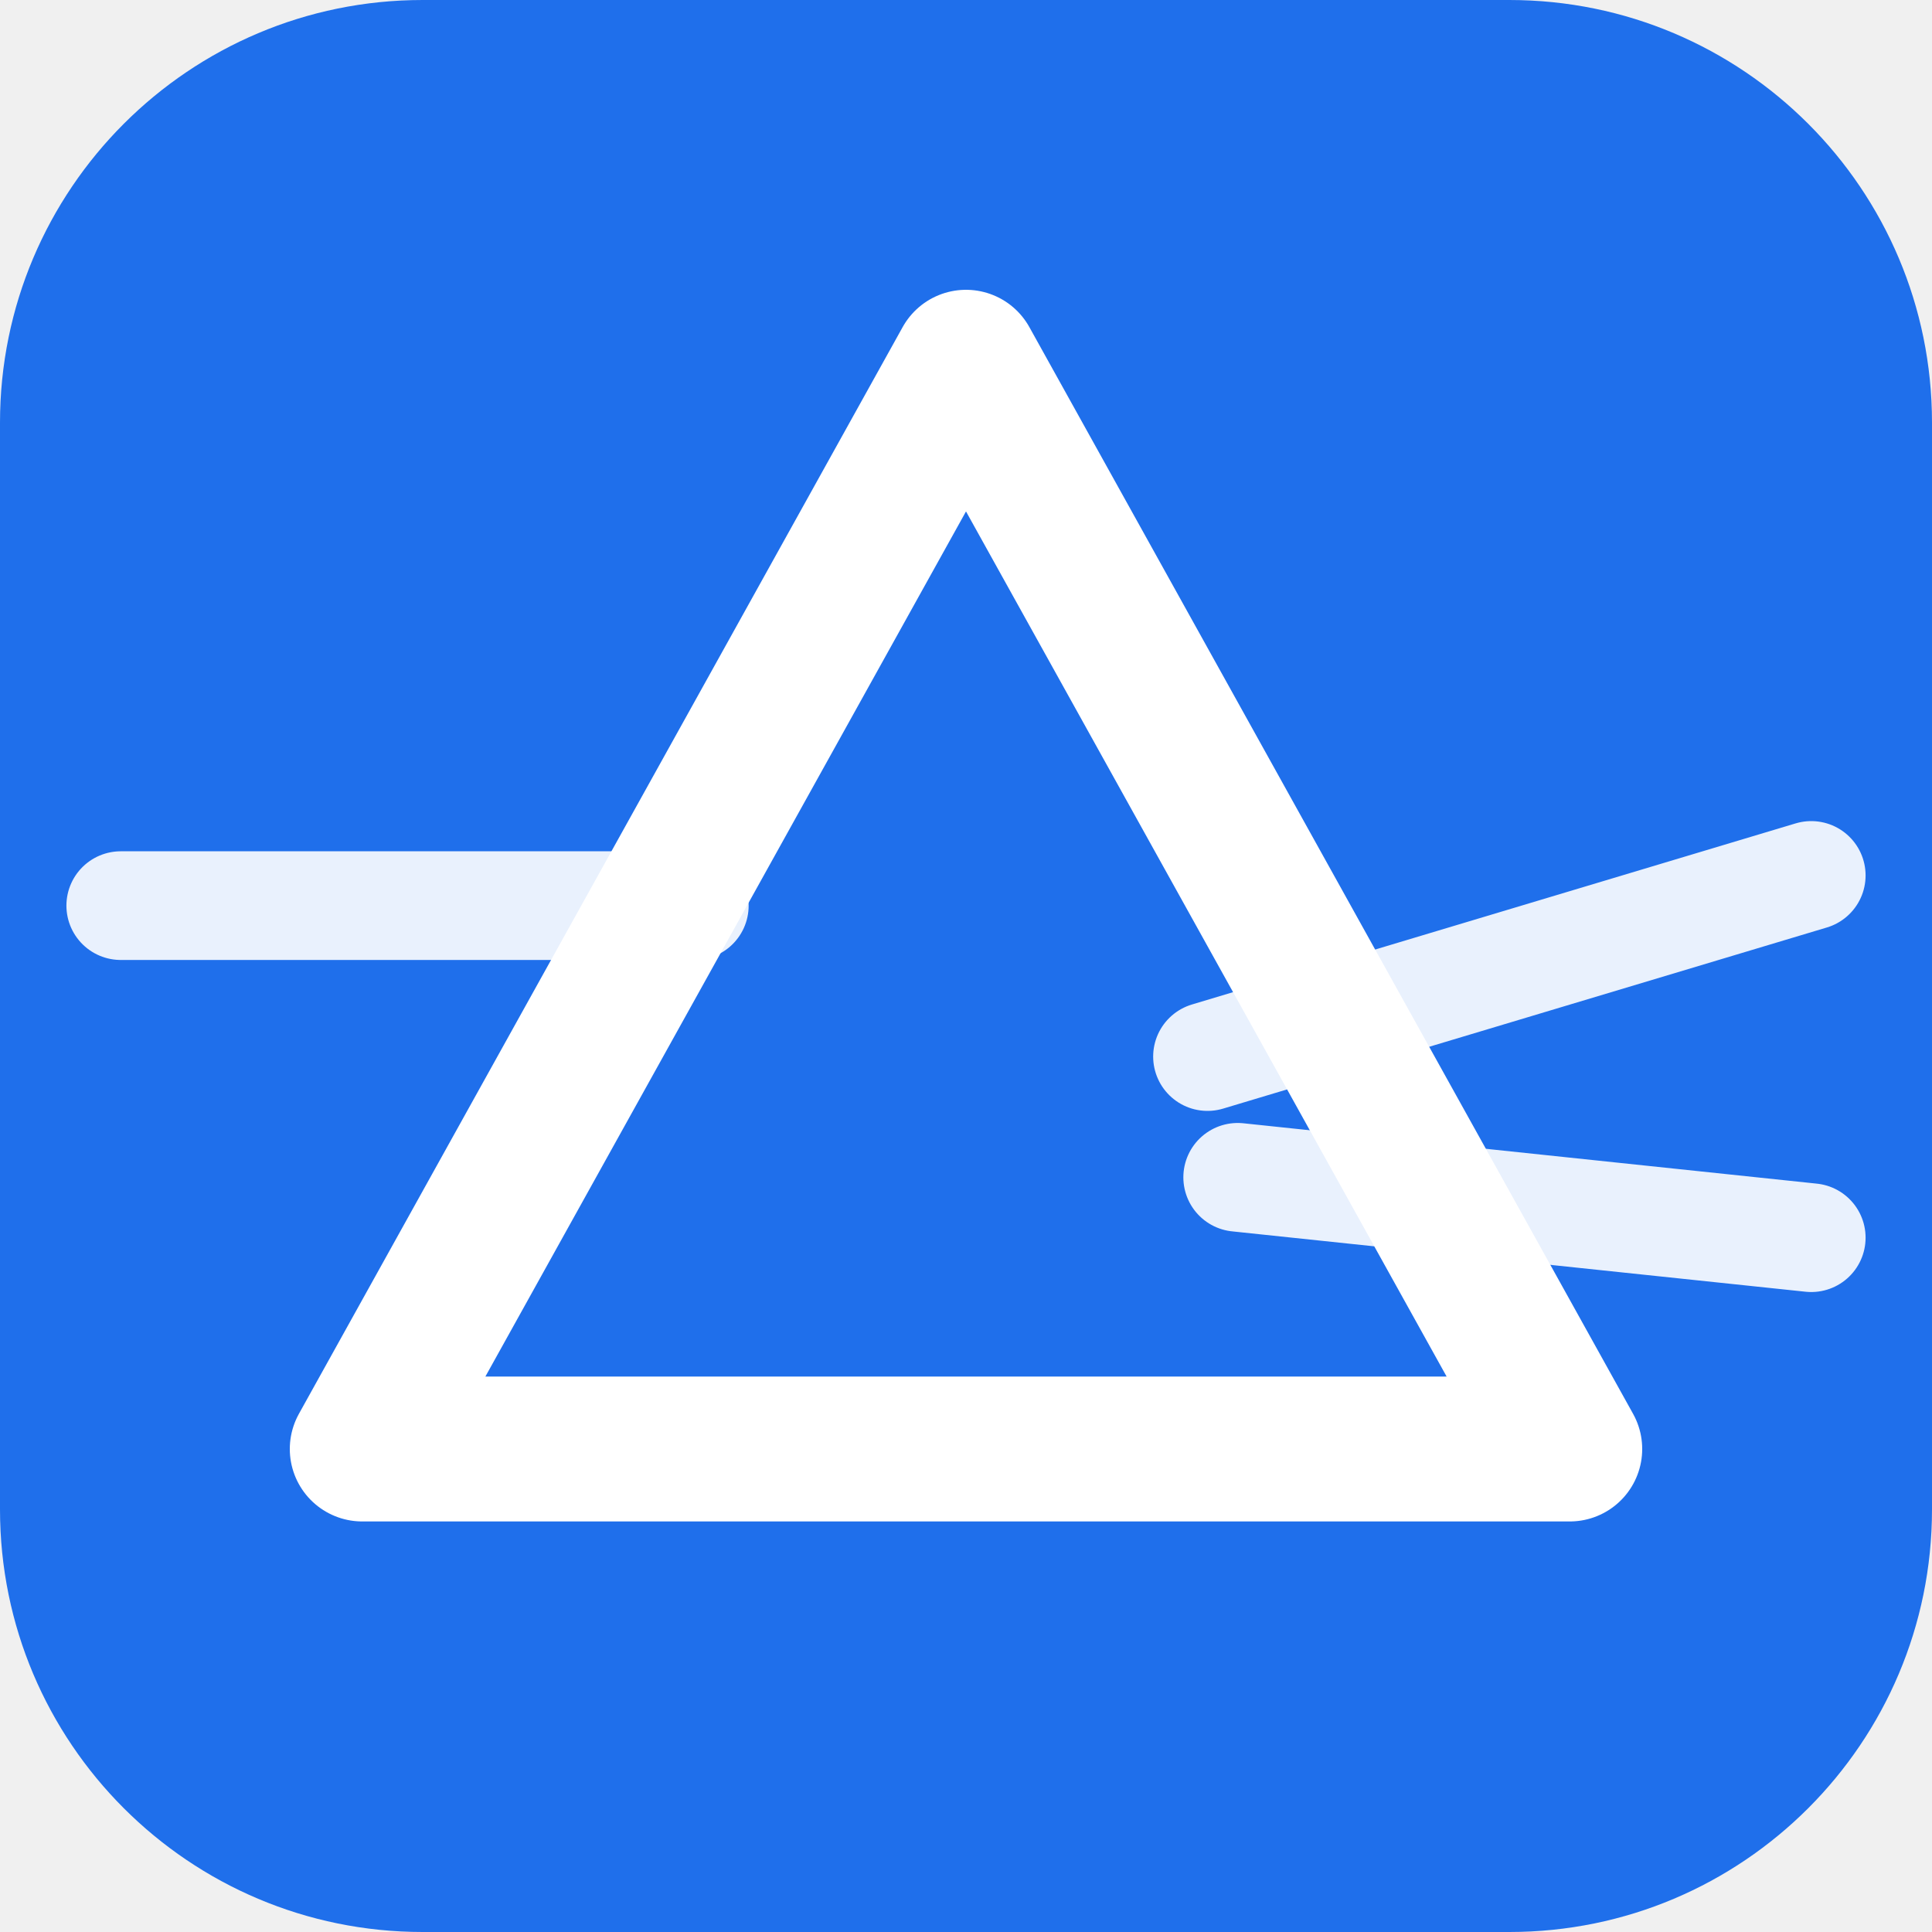
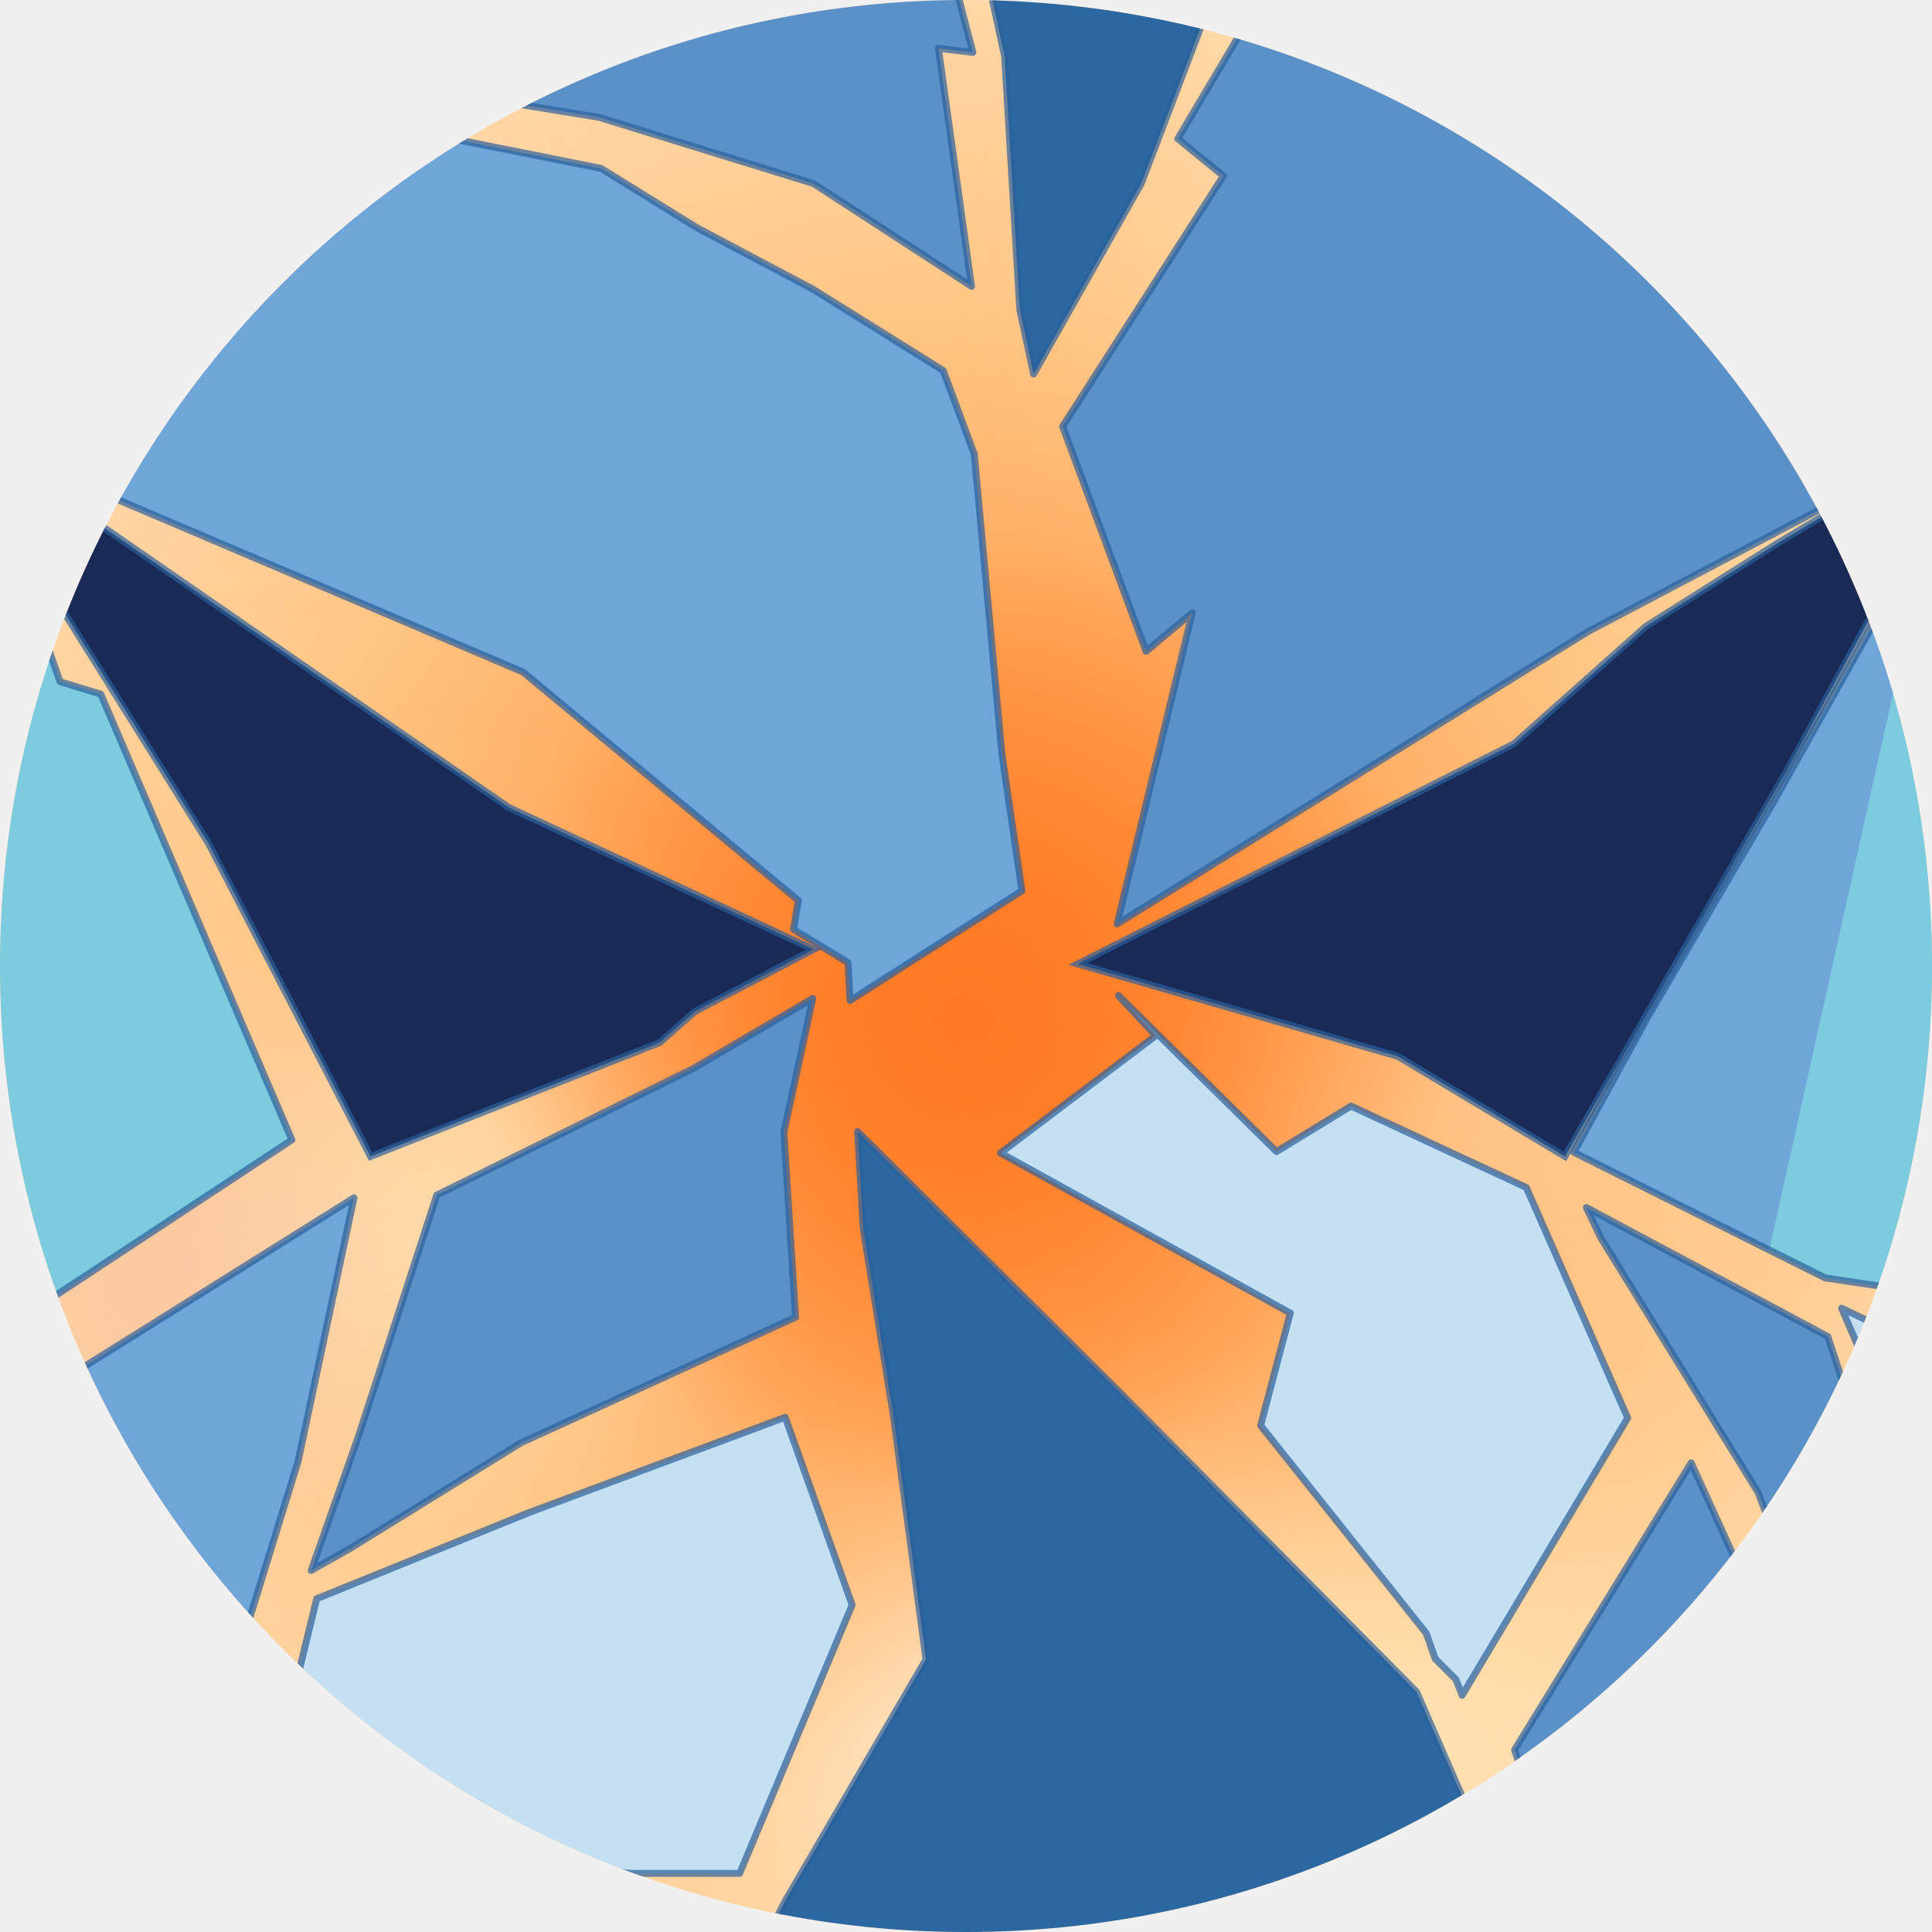
- <svg xmlns="http://www.w3.org/2000/svg" viewBox="0 0 32 32">
-   <rect width="32" height="32" rx="7" fill="#1f6feb" />
-   <path d="M16 6 26 24H6z" fill="none" stroke="#fff" stroke-width="2.4" stroke-linejoin="round" />
-   <path d="M2 15h9.5M20 17.5l10-3M20.5 19.5l9.5 1" stroke="#fff" stroke-width="1.8" stroke-linecap="round" opacity=".9" />
+ <svg xmlns="http://www.w3.org/2000/svg" viewBox="116 122 280 280" width="512" height="512">
+   <defs>
+     <radialGradient id="glow" cx="256" cy="270" r="270" gradientUnits="userSpaceOnUse">
+       <stop offset="0" stop-color="#ff7a24" />
+       <stop offset=".14" stop-color="#ff9a48" />
+       <stop offset=".38" stop-color="#ffc685" />
+       <stop offset=".7" stop-color="#ffe6c4" />
+       <stop offset="1" stop-color="#f9d8c6" />
+     </radialGradient>
+     <radialGradient id="core" cx="256" cy="270" r="70" gradientUnits="userSpaceOnUse">
+       <stop offset="0" stop-color="#ff7a24" />
+       <stop offset="1" stop-color="#ff7a24" stop-opacity="0" />
+     </radialGradient>
+     <filter id="soft" x="-20%" y="-20%" width="140%" height="140%">
+       <feGaussianBlur stdDeviation="16" />
+     </filter>
+     <linearGradient id="eye" x1="0" y1="0" x2="0" y2="1">
+       <stop offset="0" stop-color="#1d3367" />
+       <stop offset="1" stop-color="#0d1838" />
+     </linearGradient>
+     <linearGradient id="rim" x1="0" y1="0" x2="1" y2="0">
+       <stop offset="0" stop-color="#c98a4a" />
+       <stop offset=".45" stop-color="#ffe4b3" />
+       <stop offset="1" stop-color="#ffc77f" />
+     </linearGradient>
+     <clipPath id="disc">
+       <circle cx="256" cy="262" r="140" />
+     </clipPath>
+   </defs>
+   <g clip-path="url(#disc)">
+     <circle cx="256" cy="256" r="240" fill="url(#glow)" />
+     <g filter="url(#soft)">
+       <ellipse cx="134" cy="137" rx="31" ry="43" fill="#f7c2a8" opacity=".85" />
+       <ellipse cx="336" cy="428" rx="29" ry="28" fill="#fff1dc" opacity=".85" />
+       <ellipse cx="283" cy="385" rx="53" ry="38" fill="#fff1dc" opacity=".85" />
+       <ellipse cx="344" cy="287" rx="52" ry="23" fill="#ffc98f" opacity=".85" />
+       <ellipse cx="325" cy="372" rx="49" ry="24" fill="#ffe1b0" opacity=".85" />
+       <ellipse cx="158" cy="305" rx="39" ry="25" fill="#f7c2a8" opacity=".85" />
+       <ellipse cx="320" cy="163" rx="29" ry="22" fill="#ffe1b0" opacity=".85" />
+       <ellipse cx="61" cy="268" rx="55" ry="20" fill="#f7c2a8" opacity=".85" />
+       <ellipse cx="184" cy="299" rx="29" ry="39" fill="#ffe1b0" opacity=".85" />
+     </g>
+     <circle cx="256" cy="270" r="70" fill="url(#core)" />
+     <path d="M370.8 338.3L383.1 371.1L412.1 414.4L412.9 399.8L413.1 384.8L410.4 378.7L396.7 355.7L390.2 343.8L380.9 315.7L345.9 297.0L348.0 301.4Z" fill="#5b91c9" />
+     <path d="M383.1 371.1L394.5 388.1L378.2 357.9Z" fill="#2b67a1" />
+     <path d="M370.8 338.3L383.1 371.1L412.1 414.4L412.9 399.8L413.1 384.8L410.4 378.7L396.7 355.7L390.2 343.8L380.9 315.7L345.9 297.0L348.0 301.4Z" fill="none" stroke="#2a5f9c" stroke-width="1" stroke-linejoin="round" opacity=".7" />
+     <path d="M261.2 231.2L257.2 187.8L252.7 175.7L233.8 163.9L217.0 155.0L203.1 146.4L157.9 137.4L121.8 139.7L101.1 179.8L116.8 187.5L191.8 219.4L231.7 252.5L231.0 256.7L238.9 261.5L239.2 267.0L264.1 251.1Z" fill="#6fa5d8" />
+     <path d="M261.2 231.2L257.2 187.8L252.7 175.7L233.8 163.9L217.0 155.0L203.1 146.4L157.9 137.4L121.8 139.7L101.1 179.8L116.8 187.5L191.8 219.4L231.7 252.5L231.0 256.7L238.9 261.5L239.2 267.0L264.1 251.1Z" fill="none" stroke="#2a5f9c" stroke-width="1" stroke-linejoin="round" opacity=".7" />
+     <path d="M337.2 294.1L311.8 282.3L301.0 288.9L278.1 266.3L283.5 272.1L261.0 289.1L303.0 312.3L298.7 328.6L322.7 358.7L324.0 362.4L327.0 365.4L327.9 367.7L351.9 327.5Z" fill="#c4e0f2" />
+     <path d="M337.2 294.1L311.8 282.3L301.0 288.9L278.1 266.3L283.5 272.1L261.0 289.1L303.0 312.3L298.7 328.6L322.7 358.7L324.0 362.4L327.0 365.4L327.9 367.7L351.9 327.5Z" fill="none" stroke="#2a5f9c" stroke-width="1" stroke-linejoin="round" opacity=".7" />
+     <path d="M361.1 334.0L335.5 375.6L348.1 414.0L365.6 435.7L403.7 441.7L405.9 441.9L405.7 442.0L407.3 442.3L408.7 441.2L410.3 439.9L411.9 438.5L413.4 437.1L415.0 435.8L416.6 434.4L418.1 432.9L419.7 431.5L419.7 431.5L410.3 416.7L381.3 378.4Z" fill="#5b91c9" />
+     <path d="M361.1 334.0L335.5 375.6L348.1 414.0L365.6 435.7L403.7 441.7L405.9 441.9L405.7 442.0L407.3 442.3L408.7 441.2L410.3 439.9L411.9 438.5L413.4 437.1L415.0 435.8L416.6 434.4L418.1 432.9L419.7 431.5L419.7 431.5L410.3 416.7L381.3 378.4Z" fill="none" stroke="#2a5f9c" stroke-width="1" stroke-linejoin="round" opacity=".7" />
+     <path d="M423.3 428.1L424.2 427.2L425.7 425.7L427.2 424.2L428.6 422.7L430.1 421.2L431.5 419.7L432.9 418.1L434.4 416.6L435.8 415.0L437.1 413.4L438.5 411.9L439.9 410.3L441.2 408.7L442.5 407.0L443.8 405.4L445.1 403.8L446.4 402.1L447.7 400.4L448.9 398.8L450.2 397.1L451.4 395.4L452.6 393.7L453.8 391.9L455.0 390.2L456.1 388.5L457.3 386.7L458.4 384.9L459.5 383.2L460.6 381.4L461.7 379.6L462.8 377.8L463.9 376.0L464.9 374.2L465.9 372.4L466.9 370.5L467.9 368.7L468.9 366.8L469.8 365.0L470.8 363.1L471.7 361.2L472.6 359.3L473.5 357.4L474.4 355.5L475.2 353.6L476.1 351.7L476.9 349.8L477.7 347.8L478.5 345.9L479.3 344.0L479.9 342.4L455.3 333.0L413.1 322.6L396.1 317.9L382.9 311.6L389.4 326.7L395.2 339.7L416.4 383.2L414.5 404.0L413.8 417.3Z" fill="#c4e0f2" />
+     <path d="M423.3 428.1L424.2 427.2L425.7 425.7L427.2 424.2L428.6 422.7L430.1 421.2L431.5 419.7L432.9 418.1L434.4 416.6L435.8 415.0L437.1 413.4L438.5 411.9L439.9 410.3L441.2 408.7L442.5 407.0L443.8 405.4L445.1 403.8L446.4 402.1L447.7 400.4L448.9 398.8L450.2 397.1L451.4 395.4L452.6 393.7L453.8 391.9L455.0 390.2L456.1 388.5L457.3 386.7L458.4 384.9L459.5 383.2L460.6 381.4L461.7 379.6L462.8 377.8L463.9 376.0L464.9 374.2L465.9 372.4L466.9 370.5L467.9 368.7L468.9 366.8L469.8 365.0L470.8 363.1L471.7 361.2L472.6 359.3L473.5 357.4L474.4 355.5L475.2 353.6L476.1 351.7L476.9 349.8L477.7 347.8L478.5 345.9L479.3 344.0L479.9 342.4L455.3 333.0L413.1 322.6L396.1 317.9L382.9 311.6L389.4 326.7L395.2 339.7L416.4 383.2L414.5 404.0L413.8 417.3Z" fill="none" stroke="#2a5f9c" stroke-width="1" stroke-linejoin="round" opacity=".7" />
+     <path d="M167.9 330.3L161.1 349.6L166.6 346.5L191.5 331.1L231.3 312.9L229.6 286.1L233.8 266.7L216.4 276.9L179.3 295.2Z" fill="#5b91c9" />
+     <path d="M167.9 330.3L161.1 349.6L166.6 346.5L191.5 331.1L231.3 312.9L229.6 286.1L233.8 266.7L216.4 276.9L179.3 295.2Z" fill="none" stroke="#2a5f9c" stroke-width="1" stroke-linejoin="round" opacity=".7" />
+     <path d="M46.1 372.4L47.1 374.2L48.1 376.0L49.2 377.8L50.3 379.6L51.4 381.4L52.5 383.2L53.6 384.9L54.7 386.7L55.9 388.5L57.0 390.2L58.2 391.9L59.4 393.7L60.6 395.4L61.8 397.1L63.1 398.8L64.3 400.4L65.6 402.1L66.9 403.8L68.2 405.4L69.5 407.0L70.8 408.7L72.2 410.3L73.5 411.9L74.9 413.4L76.2 415.0L77.7 416.6L79.0 418.1L80.5 419.7L81.9 421.2L83.4 422.7L84.8 424.2L86.3 425.7L87.8 427.2L89.3 428.6L90.8 430.1L92.3 431.5L93.9 432.9L95.4 434.4L97.0 435.8L98.5 437.1L100.1 438.5L101.7 439.9L103.3 441.2L105.0 442.5L106.6 443.8L108.2 445.1L109.9 446.4L111.6 447.7L113.2 448.9L114.9 450.2L116.6 451.4L118.3 452.6L120.1 453.8L121.8 455.0L123.5 456.1L125.3 457.3L127.0 458.4L128.8 459.5L130.6 460.6L132.4 461.7L134.2 462.8L136.0 463.9L137.8 464.9L139.7 465.9L141.5 466.9L143.3 467.9L145.2 468.9L147.0 469.8L148.9 470.8L150.8 471.7L151.9 472.2L151.9 441.6L150.4 422.7L149.9 389.5L154.1 369.5L152.1 356.8L159.2 333.8L167.3 295.6L111.2 330.7L44.8 369.9L45.1 370.5Z" fill="#6fa5d8" />
+     <path d="M46.1 372.4L47.1 374.2L48.1 376.0L49.2 377.8L50.3 379.6L51.4 381.4L52.5 383.2L53.6 384.9L54.7 386.7L55.9 388.5L57.0 390.2L58.2 391.9L59.4 393.7L60.6 395.4L61.8 397.1L63.1 398.8L64.3 400.4L65.6 402.1L66.9 403.8L68.2 405.4L69.5 407.0L70.8 408.7L72.2 410.3L73.5 411.9L74.9 413.4L76.2 415.0L77.7 416.6L79.0 418.1L80.5 419.7L81.9 421.2L83.4 422.7L84.8 424.2L86.3 425.7L87.8 427.2L89.3 428.6L90.8 430.1L92.3 431.5L93.9 432.9L95.4 434.4L97.0 435.8L98.5 437.1L100.1 438.5L101.7 439.9L103.3 441.2L105.0 442.5L106.6 443.8L108.2 445.1L109.9 446.4L111.6 447.7L113.2 448.9L114.9 450.2L116.6 451.4L118.3 452.6L120.1 453.8L121.8 455.0L123.5 456.1L125.3 457.3L127.0 458.4L128.8 459.5L130.6 460.6L132.4 461.7L134.2 462.8L136.0 463.9L137.8 464.9L139.7 465.9L141.5 466.9L143.3 467.9L145.2 468.9L147.0 469.8L148.9 470.8L150.8 471.7L151.9 472.2L151.9 441.6L150.4 422.7L149.9 389.5L154.1 369.5L152.1 356.8L159.2 333.8L167.3 295.6L111.2 330.7L44.8 369.9L45.1 370.5Z" fill="none" stroke="#2a5f9c" stroke-width="1" stroke-linejoin="round" opacity=".7" />
+     <path d="M158.0 369.7L159.0 389.7L207.4 393.5L223.2 393.5L239.5 354.6L229.8 327.4L192.7 341.2L161.9 353.7Z" fill="#c4e0f2" />
+     <path d="M158.0 369.7L159.0 389.7L207.4 393.5L223.2 393.5L239.5 354.6L229.8 327.4L192.7 341.2L161.9 353.7Z" fill="none" stroke="#2a5f9c" stroke-width="1" stroke-linejoin="round" opacity=".7" />
+     <path d="M156.5 474.4L158.4 475.2L160.3 476.1L161.3 476.5L174.9 461.8L180.2 428.7L203.8 399.1L204.8 397.6L157.0 394.7L159.8 430.9L160.0 435.3L155.5 473.9Z" fill="#1f4f88" />
+     <path d="M156.5 474.4L158.4 475.2L160.3 476.1L161.3 476.5L174.9 461.8L180.2 428.7L203.8 399.1L204.8 397.6L157.0 394.7L159.8 430.9L160.0 435.3L155.5 473.9Z" fill="none" stroke="#2a5f9c" stroke-width="1" stroke-linejoin="round" opacity=".7" />
+     <path d="M380.5 307.2L393.8 309.2L410.7 319.1L422.1 255.0L426.0 254.9L437.6 217.3L438.1 215.4L436.1 198.6L432.3 178.2L399.0 192.0L373.0 238.3L354.7 269.6L344.1 289.0Z" fill="#7ccbdf" />
+     <path d="M373.0 238.3L354.7 269.6L344.1 289.0L372.4 303.2L395.9 197.5Z" fill="#6fa5d8" />
+     <path d="M380.5 307.2L393.8 309.2L410.7 319.1L422.1 255.0L426.0 254.9L437.6 217.3L438.1 215.4L436.1 198.6L432.3 178.2L399.0 192.0L373.0 238.3L354.7 269.6L344.1 289.0Z" fill="none" stroke="#2a5f9c" stroke-width="1" stroke-linejoin="round" opacity=".7" />
+     <path d="M435.7 324.1L482.5 335.2L482.9 334.1L483.6 332.1L484.2 330.2L484.9 328.2L485.5 326.2L486.1 324.2L486.7 322.1L487.3 320.1L487.8 318.1L488.4 316.1L488.9 314.1L489.4 312.0L489.9 310.0L490.3 307.9L490.8 305.9L491.2 303.9L491.6 301.8L492.0 299.7L492.4 297.7L492.7 295.6L493.1 293.5L493.4 291.5L493.7 289.4L493.9 287.3L494.2 285.2L494.5 283.2L494.7 281.1L494.9 279.0L495.1 276.9L495.3 274.8L495.4 272.7L495.6 270.6L495.7 268.6L495.8 266.5L495.9 264.4L495.9 262.3L496.0 260.2L496.0 258.1L496.0 256.0L496.0 253.9L496.0 251.8L495.9 249.7L495.9 247.6L495.8 245.5L495.7 243.4L495.6 241.3L495.4 239.3L495.3 237.2L495.1 235.1L494.9 233.0L494.7 230.9L494.5 228.8L494.2 226.8L493.9 224.7L493.7 222.6L493.4 220.5L493.1 218.5L492.7 216.4L492.4 214.3L492.0 212.3L491.6 210.2L491.2 208.2L490.8 206.1L490.3 204.1L489.9 202.0L489.4 200.0L488.9 197.9L488.4 195.9L487.8 193.9L487.3 191.9L486.7 189.8L486.1 187.8L485.5 185.8L484.9 183.8L484.2 181.8L483.6 179.8L482.9 177.9L482.2 175.9L481.5 173.9L480.8 171.9L480.1 170.0L479.3 168.0L478.5 166.1L477.7 164.2L476.9 162.2L476.1 160.3L475.2 158.4L474.4 156.5L473.5 154.6L472.6 152.7L471.7 150.8L470.8 148.9L470.3 148.0L440.1 171.9L434.6 176.4L434.4 176.4L434.0 177.4L440.6 213.0L438.0 223.0L422.6 287.5L415.4 315.9Z" fill="#6fa5d8" />
+     <path d="M435.7 324.1L482.5 335.2L482.9 334.1L483.6 332.1L484.2 330.2L484.9 328.2L485.5 326.2L486.1 324.2L486.7 322.1L487.3 320.1L487.8 318.1L488.4 316.1L488.9 314.1L489.4 312.0L489.9 310.0L490.3 307.9L490.8 305.9L491.2 303.9L491.6 301.8L492.0 299.7L492.4 297.7L492.7 295.6L493.1 293.5L493.4 291.5L493.7 289.4L493.9 287.3L494.2 285.2L494.5 283.2L494.7 281.1L494.9 279.0L495.1 276.9L495.3 274.8L495.4 272.7L495.6 270.6L495.7 268.6L495.8 266.5L495.9 264.4L495.9 262.3L496.0 260.2L496.0 258.1L496.0 256.0L496.0 253.9L496.0 251.8L495.9 249.7L495.9 247.6L495.8 245.5L495.7 243.4L495.6 241.3L495.4 239.3L495.3 237.2L495.1 235.1L494.9 233.0L494.7 230.9L494.5 228.8L494.2 226.8L493.9 224.7L493.7 222.6L493.4 220.5L493.1 218.5L492.7 216.4L492.4 214.3L492.0 212.3L491.6 210.2L491.2 208.2L490.8 206.1L490.3 204.1L489.9 202.0L489.4 200.0L488.9 197.9L488.4 195.9L487.8 193.9L487.3 191.9L486.7 189.8L486.1 187.8L485.5 185.8L484.9 183.8L484.2 181.8L483.6 179.8L482.9 177.9L482.2 175.9L481.5 173.9L480.8 171.9L480.1 170.0L479.3 168.0L478.5 166.1L477.7 164.2L476.9 162.2L476.1 160.3L475.2 158.4L474.4 156.5L473.5 154.6L472.6 152.7L471.7 150.8L470.8 148.9L470.3 148.0L440.1 171.9L434.6 176.4L434.4 176.4L434.0 177.4L440.6 213.0L438.0 223.0L422.6 287.5L415.4 315.9Z" fill="none" stroke="#2a5f9c" stroke-width="1" stroke-linejoin="round" opacity=".7" />
+     <path d="M307.4 49.6L304.2 112.6L286.7 142.1L293.3 147.5L270.0 183.8L282.1 216.4L288.8 210.8L277.9 255.9L346.2 213.5L396.9 186.8L428.9 174.2L431.9 174.5L468.9 145.1L467.9 143.3L466.9 141.5L465.9 139.7L464.9 137.8L463.9 136.0L462.8 134.2L461.7 132.4L460.6 130.6L459.5 128.8L458.4 127.0L457.3 125.3L456.1 123.5L455.0 121.8L453.8 120.1L452.6 118.3L451.4 116.6L450.2 114.9L448.9 113.2L447.7 111.6L446.4 109.9L445.1 108.2L443.8 106.6L442.5 105.0L441.2 103.3L439.9 101.7L438.5 100.1L437.1 98.5L435.8 97.0L434.4 95.4L432.9 93.9L431.5 92.3L430.1 90.8L428.6 89.3L427.2 87.8L425.7 86.3L424.2 84.8L422.7 83.4L421.2 81.9L419.7 80.5L418.1 79.0L416.6 77.7L415.0 76.2L413.4 74.9L411.9 73.5L410.3 72.2L408.7 70.8L407.0 69.5L405.4 68.2L403.8 66.9L402.1 65.6L400.4 64.3L398.8 63.1L397.1 61.8L395.4 60.6L393.7 59.4L391.9 58.2L390.2 57.0L388.5 55.9L386.7 54.7L384.9 53.6L383.2 52.5L381.4 51.4L379.6 50.3L377.8 49.2L376.0 48.1L374.2 47.1L372.4 46.1L370.5 45.1L368.7 44.1L366.8 43.1L365.0 42.2L363.1 41.2L361.2 40.3L359.3 39.4L357.4 38.5L355.5 37.6L353.6 36.8L351.7 35.9L349.8 35.1L347.8 34.3L345.9 33.5L344.0 32.7L342.0 31.9L340.1 31.2L338.1 30.5L336.1 29.8L334.1 29.1L332.1 28.4L330.2 27.8L328.2 27.1L326.2 26.5L324.2 25.9L322.1 25.3L320.1 24.7L318.1 24.2L316.1 23.6L314.1 23.1L312.0 22.6L310.9 22.4Z" fill="#5b91c9" />
+     <path d="M307.4 49.6L304.2 112.6L286.7 142.1L293.3 147.5L270.0 183.8L282.1 216.4L288.8 210.8L277.9 255.9L346.2 213.5L396.9 186.8L428.9 174.2L431.9 174.5L468.9 145.1L467.9 143.3L466.9 141.5L465.9 139.7L464.9 137.8L463.9 136.0L462.8 134.2L461.7 132.4L460.6 130.6L459.5 128.8L458.4 127.0L457.3 125.3L456.1 123.5L455.0 121.8L453.8 120.1L452.6 118.3L451.4 116.6L450.2 114.9L448.9 113.2L447.7 111.6L446.4 109.9L445.1 108.2L443.8 106.6L442.5 105.0L441.2 103.3L439.9 101.7L438.5 100.1L437.1 98.5L435.8 97.0L434.4 95.4L432.9 93.9L431.5 92.3L430.1 90.8L428.6 89.3L427.2 87.8L425.7 86.3L424.2 84.8L422.7 83.4L421.2 81.9L419.7 80.5L418.1 79.0L416.6 77.7L415.0 76.2L413.4 74.9L411.9 73.5L410.3 72.2L408.7 70.8L407.0 69.5L405.4 68.2L403.8 66.9L402.1 65.6L400.4 64.3L398.8 63.1L397.1 61.8L395.4 60.6L393.7 59.4L391.9 58.2L390.2 57.0L388.5 55.9L386.7 54.7L384.9 53.6L383.2 52.5L381.4 51.4L379.6 50.3L377.8 49.2L376.0 48.1L374.2 47.1L372.4 46.1L370.5 45.1L368.7 44.1L366.8 43.1L365.0 42.2L363.1 41.2L361.2 40.3L359.3 39.4L357.4 38.5L355.5 37.6L353.6 36.8L351.7 35.9L349.8 35.1L347.8 34.3L345.9 33.5L344.0 32.7L342.0 31.9L340.1 31.2L338.1 30.5L336.1 29.8L334.1 29.1L332.1 28.4L330.2 27.8L328.2 27.1L326.2 26.5L324.2 25.9L322.1 25.3L320.1 24.7L318.1 24.2L316.1 23.6L314.1 23.1L312.0 22.6L310.9 22.4Z" fill="none" stroke="#2a5f9c" stroke-width="1" stroke-linejoin="round" opacity=".7" />
+     <path d="M238.0 56.4L252.2 79.0L255.1 90.3L256.5 106.3L256.5 106.6L256.8 107.2L256.9 108.4L261.6 130.2L263.8 166.9L265.8 176.2L281.4 148.6L297.2 107.1L304.5 54.0L304.8 50.9L305.5 21.1L303.9 20.8L301.8 20.4L299.7 20.0L297.7 19.6L295.6 19.3L293.5 18.9L291.5 18.6L289.4 18.3L287.3 18.1L285.2 17.8L283.2 17.5L281.1 17.3L279.0 17.1L276.9 16.9L274.8 16.7L272.7 16.6L270.6 16.4L268.6 16.3L266.5 16.2L264.4 16.1L262.3 16.1L260.2 16.0L258.1 16.0L256.0 16.0L253.9 16.0L251.8 16.0L249.7 16.1L247.6 16.1L245.5 16.2L243.4 16.3L241.3 16.4L239.3 16.6L237.2 16.7L235.1 16.9L233.0 17.1L231.8 17.2Z" fill="#2b67a1" />
+     <path d="M238.0 56.4L252.2 79.0L255.1 90.3L256.5 106.3L256.5 106.6L256.8 107.2L256.9 108.4L261.6 130.2L263.8 166.9L265.8 176.2L281.4 148.6L297.2 107.1L304.5 54.0L304.8 50.9L305.5 21.1L303.9 20.8L301.8 20.4L299.7 20.0L297.7 19.6L295.6 19.3L293.5 18.9L291.5 18.6L289.4 18.3L287.3 18.1L285.2 17.8L283.2 17.5L281.1 17.3L279.0 17.1L276.9 16.9L274.8 16.7L272.7 16.6L270.6 16.4L268.6 16.3L266.5 16.2L264.4 16.1L262.3 16.1L260.2 16.0L258.1 16.0L256.0 16.0L253.9 16.0L251.8 16.0L249.7 16.1L247.6 16.1L245.5 16.2L243.4 16.3L241.3 16.4L239.3 16.6L237.2 16.7L235.1 16.9L233.0 17.1L231.8 17.2Z" fill="none" stroke="#2a5f9c" stroke-width="1" stroke-linejoin="round" opacity=".7" />
+     <path d="M142.8 92.0L123.1 136.4L157.8 131.7L202.8 139.0L233.9 148.6L256.8 163.5L252.0 129.0L257.0 129.6L250.9 106.2L241.3 77.6L234.1 57.5L224.5 18.1L222.6 18.3L220.5 18.6L218.5 18.9L216.4 19.3L214.3 19.6L212.3 20.0L210.2 20.4L208.2 20.8L206.1 21.2L204.1 21.7L202.0 22.1L200.0 22.6L197.9 23.1L195.9 23.6L193.9 24.2L191.9 24.7L189.8 25.3L187.8 25.9L185.8 26.5L183.8 27.1L181.8 27.8L179.8 28.4L177.9 29.1L175.9 29.8L173.9 30.5L171.9 31.2L170.0 31.9L168.0 32.7L166.1 33.5L164.2 34.3L162.2 35.1L160.3 35.9L158.4 36.8L156.5 37.6L154.6 38.5L152.7 39.4L150.8 40.3L148.9 41.2L147.0 42.2L146.8 42.3Z" fill="#5b91c9" />
+     <path d="M142.8 92.0L123.1 136.4L157.8 131.7L202.8 139.0L233.9 148.6L256.8 163.5L252.0 129.0L257.0 129.6L250.9 106.2L241.3 77.6L234.1 57.5L224.5 18.1L222.6 18.3L220.5 18.6L218.5 18.9L216.4 19.3L214.3 19.6L212.3 20.0L210.2 20.4L208.2 20.8L206.1 21.2L204.1 21.7L202.0 22.1L200.0 22.6L197.9 23.1L195.9 23.6L193.9 24.2L191.9 24.7L189.8 25.3L187.8 25.9L185.8 26.5L183.8 27.1L181.8 27.8L179.8 28.4L177.9 29.1L175.9 29.8L173.9 30.5L171.9 31.2L170.0 31.9L168.0 32.7L166.1 33.5L164.2 34.3L162.2 35.1L160.3 35.9L158.4 36.8L156.5 37.6L154.6 38.5L152.7 39.4L150.8 40.3L148.9 41.2L147.0 42.2L146.8 42.3Z" fill="none" stroke="#2a5f9c" stroke-width="1" stroke-linejoin="round" opacity=".7" />
+     <path d="M31.9 170.0L31.2 171.9L30.5 173.9L29.8 175.9L29.1 177.9L28.4 179.8L27.8 181.8L27.1 183.8L26.5 185.8L25.9 187.8L25.3 189.8L24.7 191.9L24.2 193.9L23.6 195.9L23.1 197.9L22.6 200.0L22.1 202.0L21.7 204.1L21.2 206.1L20.8 208.2L20.4 210.2L20.0 212.3L19.6 214.3L19.3 216.4L18.9 218.5L18.6 220.5L18.3 222.6L18.1 224.7L17.8 226.8L17.5 228.8L17.3 230.9L17.1 233.0L16.9 235.1L16.7 237.2L16.6 239.3L16.4 241.3L16.3 243.4L16.2 245.5L16.1 247.6L16.1 249.7L16.0 251.8L16.0 253.9L16.0 256.0L16.0 258.1L16.0 260.2L16.1 262.3L16.1 264.4L16.2 266.5L16.3 268.6L16.4 270.6L16.6 272.7L16.7 274.8L16.9 276.9L17.1 279.0L17.3 281.1L17.5 283.2L17.8 285.2L18.1 287.3L18.3 289.4L18.6 291.5L18.9 293.5L19.3 295.6L19.6 297.7L20.0 299.7L20.4 301.8L20.8 303.9L21.2 305.9L21.7 307.9L22.1 310.0L22.6 312.0L23.1 314.1L23.6 316.1L24.2 318.1L24.7 320.1L25.3 322.1L25.9 324.2L26.5 326.2L27.1 328.2L27.8 330.2L28.4 332.1L29.1 334.1L29.8 336.1L30.5 338.1L31.2 340.1L31.9 342.0L32.7 344.0L33.5 345.9L34.3 347.8L35.1 349.8L35.9 351.7L36.8 353.6L37.6 355.5L38.5 357.4L39.4 359.3L40.3 361.2L41.2 363.1L42.1 364.9L87.7 333.7L158.3 287.2L130.6 222.6L124.7 220.8L113.6 189.1L113.5 189.0L99.0 182.9L80.4 171.6L80.0 171.4L32.1 169.6Z" fill="#7ccbdf" />
+     <path d="M31.9 170.0L31.2 171.9L30.5 173.9L29.8 175.9L29.1 177.9L28.4 179.8L27.8 181.8L27.1 183.8L26.5 185.8L25.9 187.8L25.3 189.8L24.7 191.9L24.2 193.9L23.6 195.9L23.1 197.9L22.6 200.0L22.1 202.0L21.7 204.1L21.2 206.1L20.8 208.2L20.4 210.2L20.0 212.3L19.6 214.3L19.3 216.4L18.9 218.5L18.6 220.5L18.3 222.6L18.1 224.7L17.8 226.8L17.5 228.8L17.3 230.9L17.1 233.0L16.9 235.1L16.7 237.2L16.6 239.3L16.4 241.3L16.3 243.4L16.2 245.5L16.1 247.6L16.1 249.7L16.0 251.8L16.0 253.9L16.0 256.0L16.0 258.1L16.0 260.2L16.1 262.3L16.1 264.4L16.2 266.5L16.3 268.6L16.4 270.6L16.6 272.7L16.7 274.8L16.9 276.9L17.1 279.0L17.3 281.1L17.5 283.2L17.8 285.2L18.1 287.3L18.3 289.4L18.6 291.5L18.9 293.5L19.3 295.6L19.6 297.7L20.0 299.7L20.4 301.8L20.8 303.9L21.2 305.9L21.7 307.9L22.1 310.0L22.6 312.0L23.1 314.1L23.6 316.1L24.2 318.1L24.7 320.1L25.3 322.1L25.9 324.2L26.5 326.2L27.1 328.2L27.8 330.2L28.4 332.1L29.1 334.1L29.8 336.1L30.5 338.1L31.2 340.1L31.9 342.0L32.7 344.0L33.5 345.9L34.3 347.8L35.1 349.8L35.9 351.7L36.8 353.6L37.6 355.5L38.5 357.4L39.4 359.3L40.3 361.2L41.2 363.1L42.1 364.9L87.7 333.7L158.3 287.2L130.6 222.6L124.7 220.8L113.6 189.1L113.5 189.0L99.0 182.9L80.4 171.6L80.0 171.4L32.1 169.6Z" fill="none" stroke="#2a5f9c" stroke-width="1" stroke-linejoin="round" opacity=".7" />
+     <path d="M245.5 327.3L250.2 362.5L229.8 397.5L215.9 424.6L206.0 435.7L216.2 445.2L228.9 444.2L245.0 441.4L255.1 441.6L283.1 439.2L331.4 433.4L361.3 436.7L344.2 416.9L343.8 416.0L341.6 413.8L321.3 367.2L278.0 323.5L240.3 286.0L241.1 300.0Z" fill="#2b67a1" />
+     <path d="M245.5 327.3L250.2 362.5L229.8 397.5L215.9 424.6L206.0 435.7L216.2 445.2L228.9 444.2L245.0 441.4L255.1 441.6L283.1 439.2L331.4 433.4L361.3 436.7L344.2 416.9L343.8 416.0L341.6 413.8L321.3 367.2L278.0 323.5L240.3 286.0L241.1 300.0Z" fill="none" stroke="#2a5f9c" stroke-width="1" stroke-linejoin="round" opacity=".7" />
+     <path d="M221.0 403.8L222.9 399.6L206.7 398.2L197.8 411.7L186.0 429.9L184.3 435.8L177.3 461.9L201.7 432.9L209.0 424.9Z" fill="#7ccbdf" />
+     <path d="M221.0 403.8L222.9 399.6L206.7 398.2L197.8 411.7L186.0 429.9L184.3 435.8L177.3 461.9L201.7 432.9L209.0 424.9Z" fill="none" stroke="#2a5f9c" stroke-width="1" stroke-linejoin="round" opacity=".7" />
+     <path d="M168.0 479.3L170.0 480.1L171.9 480.8L173.9 481.5L175.9 482.2L177.9 482.9L179.8 483.6L181.8 484.2L183.8 484.9L185.8 485.5L187.8 486.1L189.8 486.7L191.9 487.3L193.9 487.8L195.9 488.4L197.9 488.9L200.0 489.4L202.0 489.9L204.1 490.3L206.1 490.8L208.2 491.2L210.2 491.6L212.3 492.0L214.3 492.4L216.4 492.7L218.5 493.1L219.9 493.3L216.1 452.5L213.2 449.2L202.1 439.7L177.0 466.1L166.8 478.8Z" fill="#6fa5d8" />
+     <path d="M168.0 479.3L170.0 480.1L171.9 480.8L173.9 481.5L175.9 482.2L177.9 482.9L179.8 483.6L181.8 484.2L183.8 484.9L185.8 485.5L187.8 486.1L189.8 486.7L191.9 487.3L193.9 487.8L195.9 488.4L197.9 488.9L200.0 489.4L202.0 489.9L204.1 490.3L206.1 490.8L208.2 491.2L210.2 491.6L212.3 492.0L214.3 492.4L216.4 492.7L218.5 493.1L219.9 493.3L216.1 452.5L213.2 449.2L202.1 439.7L177.0 466.1L166.8 478.8Z" fill="none" stroke="#2a5f9c" stroke-width="1" stroke-linejoin="round" opacity=".7" />
+     <path d="M99.2 175.6L116.0 136.4L136.7 98.6L139.9 91.8L141.0 77.1L142.8 44.4L141.5 45.1L139.7 46.1L137.8 47.1L136.0 48.1L134.2 49.2L132.4 50.3L130.6 51.4L128.8 52.5L127.0 53.6L125.3 54.7L123.5 55.9L121.8 57.0L120.1 58.2L118.3 59.4L116.6 60.6L114.9 61.8L113.2 63.1L111.6 64.3L109.9 65.6L108.2 66.9L106.6 68.2L105.0 69.5L103.3 70.8L101.7 72.2L100.1 73.5L98.5 74.9L97.0 76.2L95.4 77.7L93.9 79.0L92.3 80.5L90.8 81.9L89.3 83.4L87.8 84.8L86.3 86.3L84.8 87.8L83.4 89.3L81.9 90.8L80.5 92.3L79.0 93.9L77.7 95.4L76.2 97.0L74.9 98.5L73.5 100.1L72.2 101.7L70.8 103.3L69.5 105.0L68.2 106.6L66.9 108.2L65.6 109.9L64.3 111.6L63.1 113.2L61.8 114.9L60.6 116.6L59.4 118.3L58.2 120.1L57.0 121.8L55.9 123.5L54.7 125.3L53.6 127.0L52.5 128.8L51.4 130.6L50.3 132.4L49.2 134.2L48.1 136.0L47.1 137.8L46.1 139.7L45.1 141.5L44.1 143.3L43.1 145.2L42.2 147.0L41.2 148.9L40.3 150.8L39.4 152.7L38.5 154.6L37.6 156.5L36.8 158.4L35.9 160.3L35.1 162.2L34.3 164.2L33.5 166.1L33.4 166.3L81.0 167.3Z" fill="#c4e0f2" />
+     <path d="M99.2 175.6L116.0 136.4L136.7 98.6L139.9 91.8L141.0 77.1L142.8 44.4L141.5 45.1L139.7 46.1L137.8 47.1L136.0 48.1L134.2 49.2L132.4 50.3L130.6 51.4L128.8 52.5L127.0 53.6L125.3 54.7L123.5 55.9L121.8 57.0L120.1 58.2L118.3 59.4L116.6 60.6L114.9 61.8L113.2 63.1L111.6 64.3L109.9 65.6L108.2 66.9L106.6 68.2L105.0 69.5L103.3 70.8L101.7 72.2L100.1 73.5L98.5 74.9L97.0 76.2L95.4 77.7L93.9 79.0L92.3 80.5L90.8 81.9L89.3 83.4L87.8 84.8L86.3 86.3L84.8 87.8L83.4 89.3L81.9 90.8L80.5 92.3L79.0 93.9L77.7 95.4L76.2 97.0L74.9 98.5L73.5 100.1L72.2 101.7L70.8 103.3L69.5 105.0L68.2 106.6L66.9 108.2L65.6 109.9L64.3 111.6L63.1 113.2L61.8 114.9L60.6 116.6L59.4 118.3L58.2 120.1L57.0 121.8L55.9 123.5L54.7 125.3L53.6 127.0L52.5 128.8L51.4 130.6L50.3 132.4L49.2 134.2L48.1 136.0L47.1 137.8L46.1 139.7L45.1 141.5L44.1 143.3L43.1 145.2L42.2 147.0L41.2 148.9L40.3 150.8L39.4 152.7L38.5 154.6L37.6 156.5L36.8 158.4L35.9 160.3L35.1 162.2L34.3 164.2L33.5 166.1L33.4 166.3L81.0 167.3Z" fill="none" stroke="#2a5f9c" stroke-width="1" stroke-linejoin="round" opacity=".7" />
+     <path d="M223.7 450.8L255.7 473.4L268.3 495.7L268.6 495.7L270.6 495.6L272.7 495.4L274.8 495.3L276.9 495.1L279.0 494.9L281.1 494.7L283.2 494.5L285.2 494.2L287.3 493.9L289.4 493.7L291.5 493.4L293.5 493.1L295.6 492.7L295.8 492.7L279.7 445.1L247.9 445.1L233.9 445.7L218.7 447.4Z" fill="#1f4f88" />
+     <path d="M223.7 450.8L255.7 473.4L268.3 495.7L268.6 495.7L270.6 495.6L272.7 495.4L274.8 495.3L276.9 495.1L279.0 494.9L281.1 494.7L283.2 494.5L285.2 494.2L287.3 493.9L289.4 493.7L291.5 493.4L293.5 493.1L295.6 492.7L295.8 492.7L279.7 445.1L247.9 445.1L233.9 445.7L218.7 447.4Z" fill="none" stroke="#2a5f9c" stroke-width="1" stroke-linejoin="round" opacity=".7" />
+     <path d="M224.7 493.9L226.8 494.2L228.8 494.5L230.9 494.7L233.0 494.9L235.1 495.1L237.2 495.3L239.3 495.4L241.3 495.6L243.4 495.7L245.5 495.8L247.6 495.9L249.7 495.9L251.8 496.0L253.9 496.0L256.0 496.0L258.1 496.0L260.2 496.0L262.3 495.9L262.9 495.9L251.8 475.5L220.8 451.5L224.5 493.9Z" fill="#5b91c9" />
+     <path d="M224.7 493.9L226.8 494.2L228.8 494.5L230.9 494.7L233.0 494.9L235.1 495.1L237.2 495.3L239.3 495.4L241.3 495.6L243.4 495.7L245.5 495.8L247.6 495.9L249.7 495.9L251.8 496.0L253.9 496.0L256.0 496.0L258.1 496.0L260.2 496.0L262.3 495.9L262.9 495.9L251.8 475.5L220.8 451.5L224.5 493.9Z" fill="none" stroke="#2a5f9c" stroke-width="1" stroke-linejoin="round" opacity=".7" />
+     <path d="M303.9 491.2L305.9 490.8L307.9 490.3L310.0 489.9L312.0 489.4L314.1 488.9L316.1 488.4L318.1 487.8L320.1 487.3L322.1 486.7L324.2 486.1L326.2 485.5L328.2 484.9L330.2 484.2L332.1 483.6L334.1 482.9L336.1 482.2L338.1 481.5L340.1 480.8L342.0 480.1L344.0 479.3L345.9 478.5L347.8 477.7L349.8 476.9L351.7 476.1L353.6 475.2L355.5 474.4L357.4 473.5L359.3 472.6L361.2 471.7L363.1 470.8L365.0 469.8L366.8 468.9L368.7 467.9L370.5 466.9L372.4 465.9L374.2 464.9L376.0 463.9L377.8 462.8L379.6 461.7L381.4 460.6L383.2 459.5L384.9 458.4L386.7 457.3L388.5 456.1L390.2 455.0L391.9 453.8L393.7 452.6L395.4 451.4L397.1 450.2L398.8 448.9L400.4 447.7L402.1 446.4L403.8 445.1L405.1 444.1L363.0 441.0L334.0 440.0L287.6 441.7L284.3 441.9L302.8 491.4Z" fill="#5b91c9" />
+     <path d="M303.9 491.2L305.9 490.8L307.9 490.3L310.0 489.9L312.0 489.4L314.1 488.9L316.1 488.4L318.1 487.8L320.1 487.3L322.1 486.7L324.2 486.1L326.2 485.5L328.2 484.9L330.2 484.2L332.1 483.6L334.1 482.9L336.1 482.2L338.1 481.5L340.1 480.8L342.0 480.1L344.0 479.3L345.9 478.5L347.8 477.7L349.8 476.9L351.7 476.1L353.6 475.2L355.5 474.4L357.4 473.5L359.3 472.6L361.2 471.7L363.1 470.8L365.0 469.8L366.8 468.9L368.7 467.9L370.5 466.9L372.4 465.9L374.2 464.9L376.0 463.9L377.8 462.8L379.6 461.7L381.4 460.6L383.2 459.5L384.9 458.4L386.7 457.3L388.5 456.1L390.2 455.0L391.9 453.8L393.7 452.6L395.4 451.4L397.1 450.2L398.8 448.9L400.4 447.7L402.1 446.4L403.8 445.1L405.1 444.1L363.0 441.0L334.0 440.0L287.6 441.7L284.3 441.9L302.8 491.4Z" fill="none" stroke="#2a5f9c" stroke-width="1" stroke-linejoin="round" opacity=".7" />
+     <path d="M146.2 244.2L169.7 289.6L211.6 273.1L216.7 268.6L233.9 259.6L189.7 239.0L110.0 183.9L120.0 202.3ZM354.5 212.8L335.4 229.8L272.2 261.7L318.6 275.1L342.8 289.6L374.9 233.8L402.2 183.6L373.5 200.8Z" fill="#182a55" />
+     <path d="M146.2 244.2L169.7 289.6L211.6 273.1L216.7 268.6L233.9 259.6L189.7 239.0L110.0 183.9L120.0 202.3ZM354.5 212.8L335.4 229.8L272.2 261.7L318.6 275.1L342.8 289.6L374.9 233.8L402.2 183.6L373.5 200.8Z" fill="none" stroke="#2a5f9c" stroke-width="1" opacity=".7" />
+   </g>
</svg>
